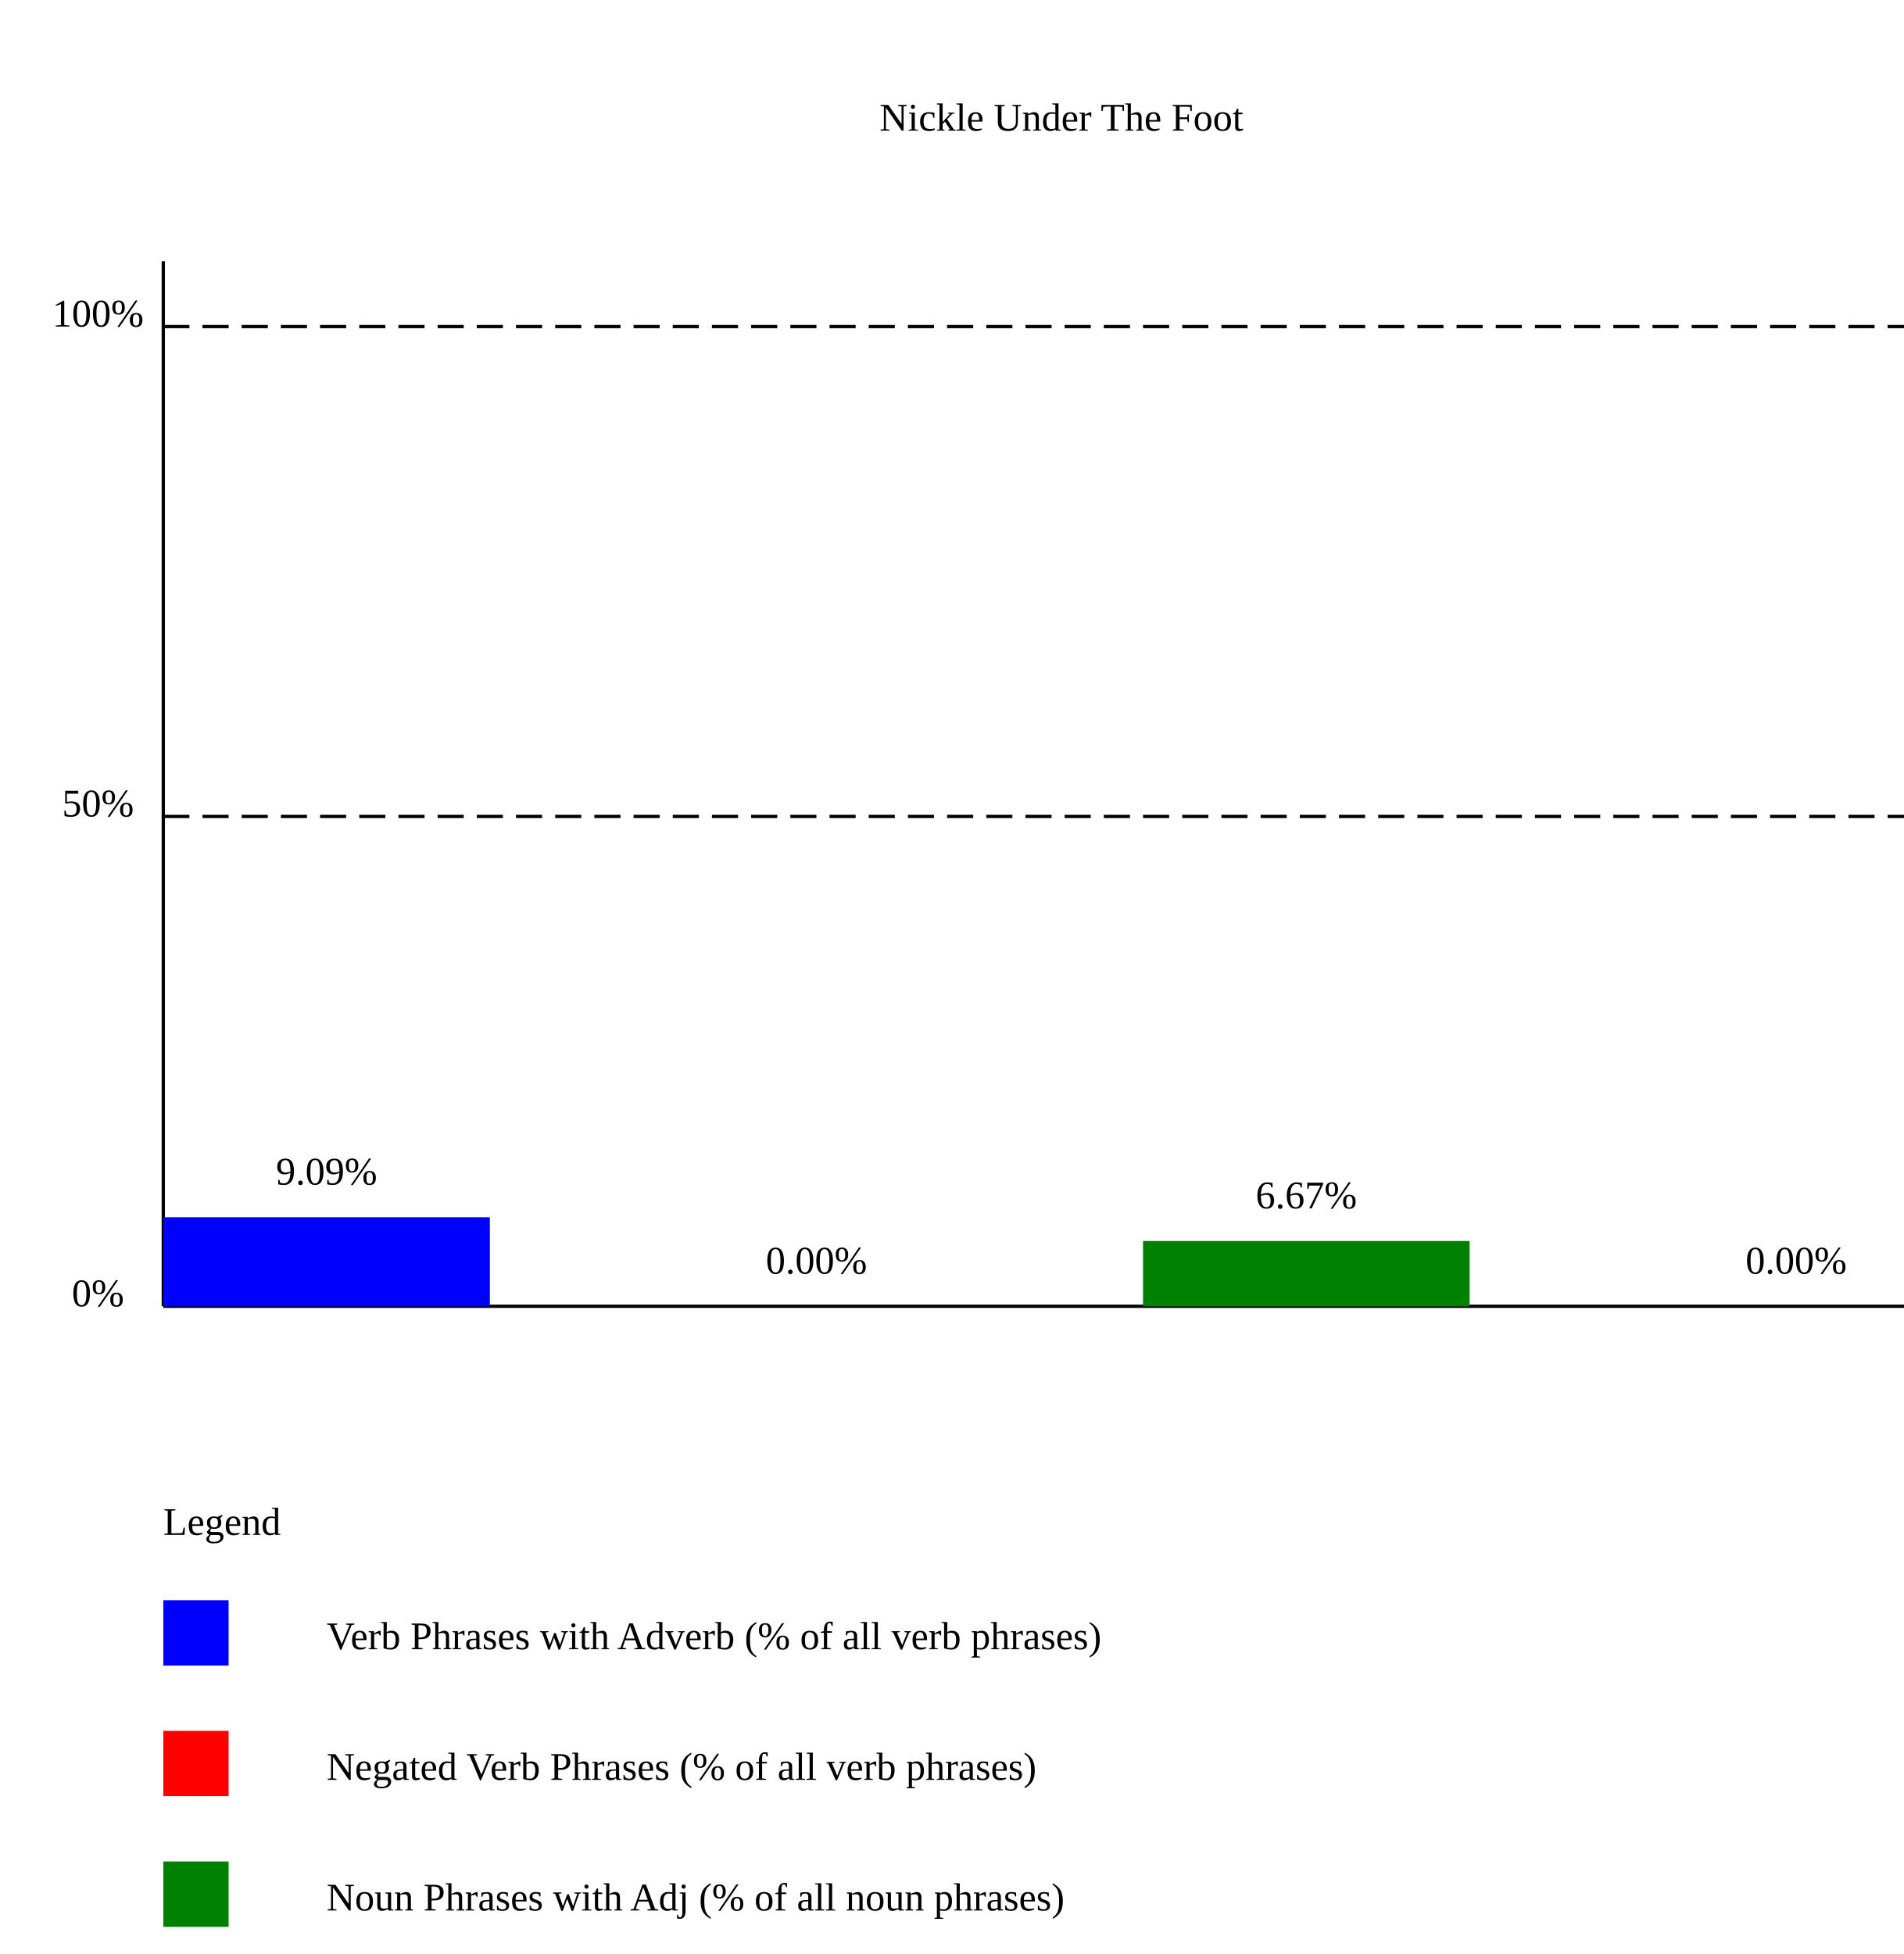
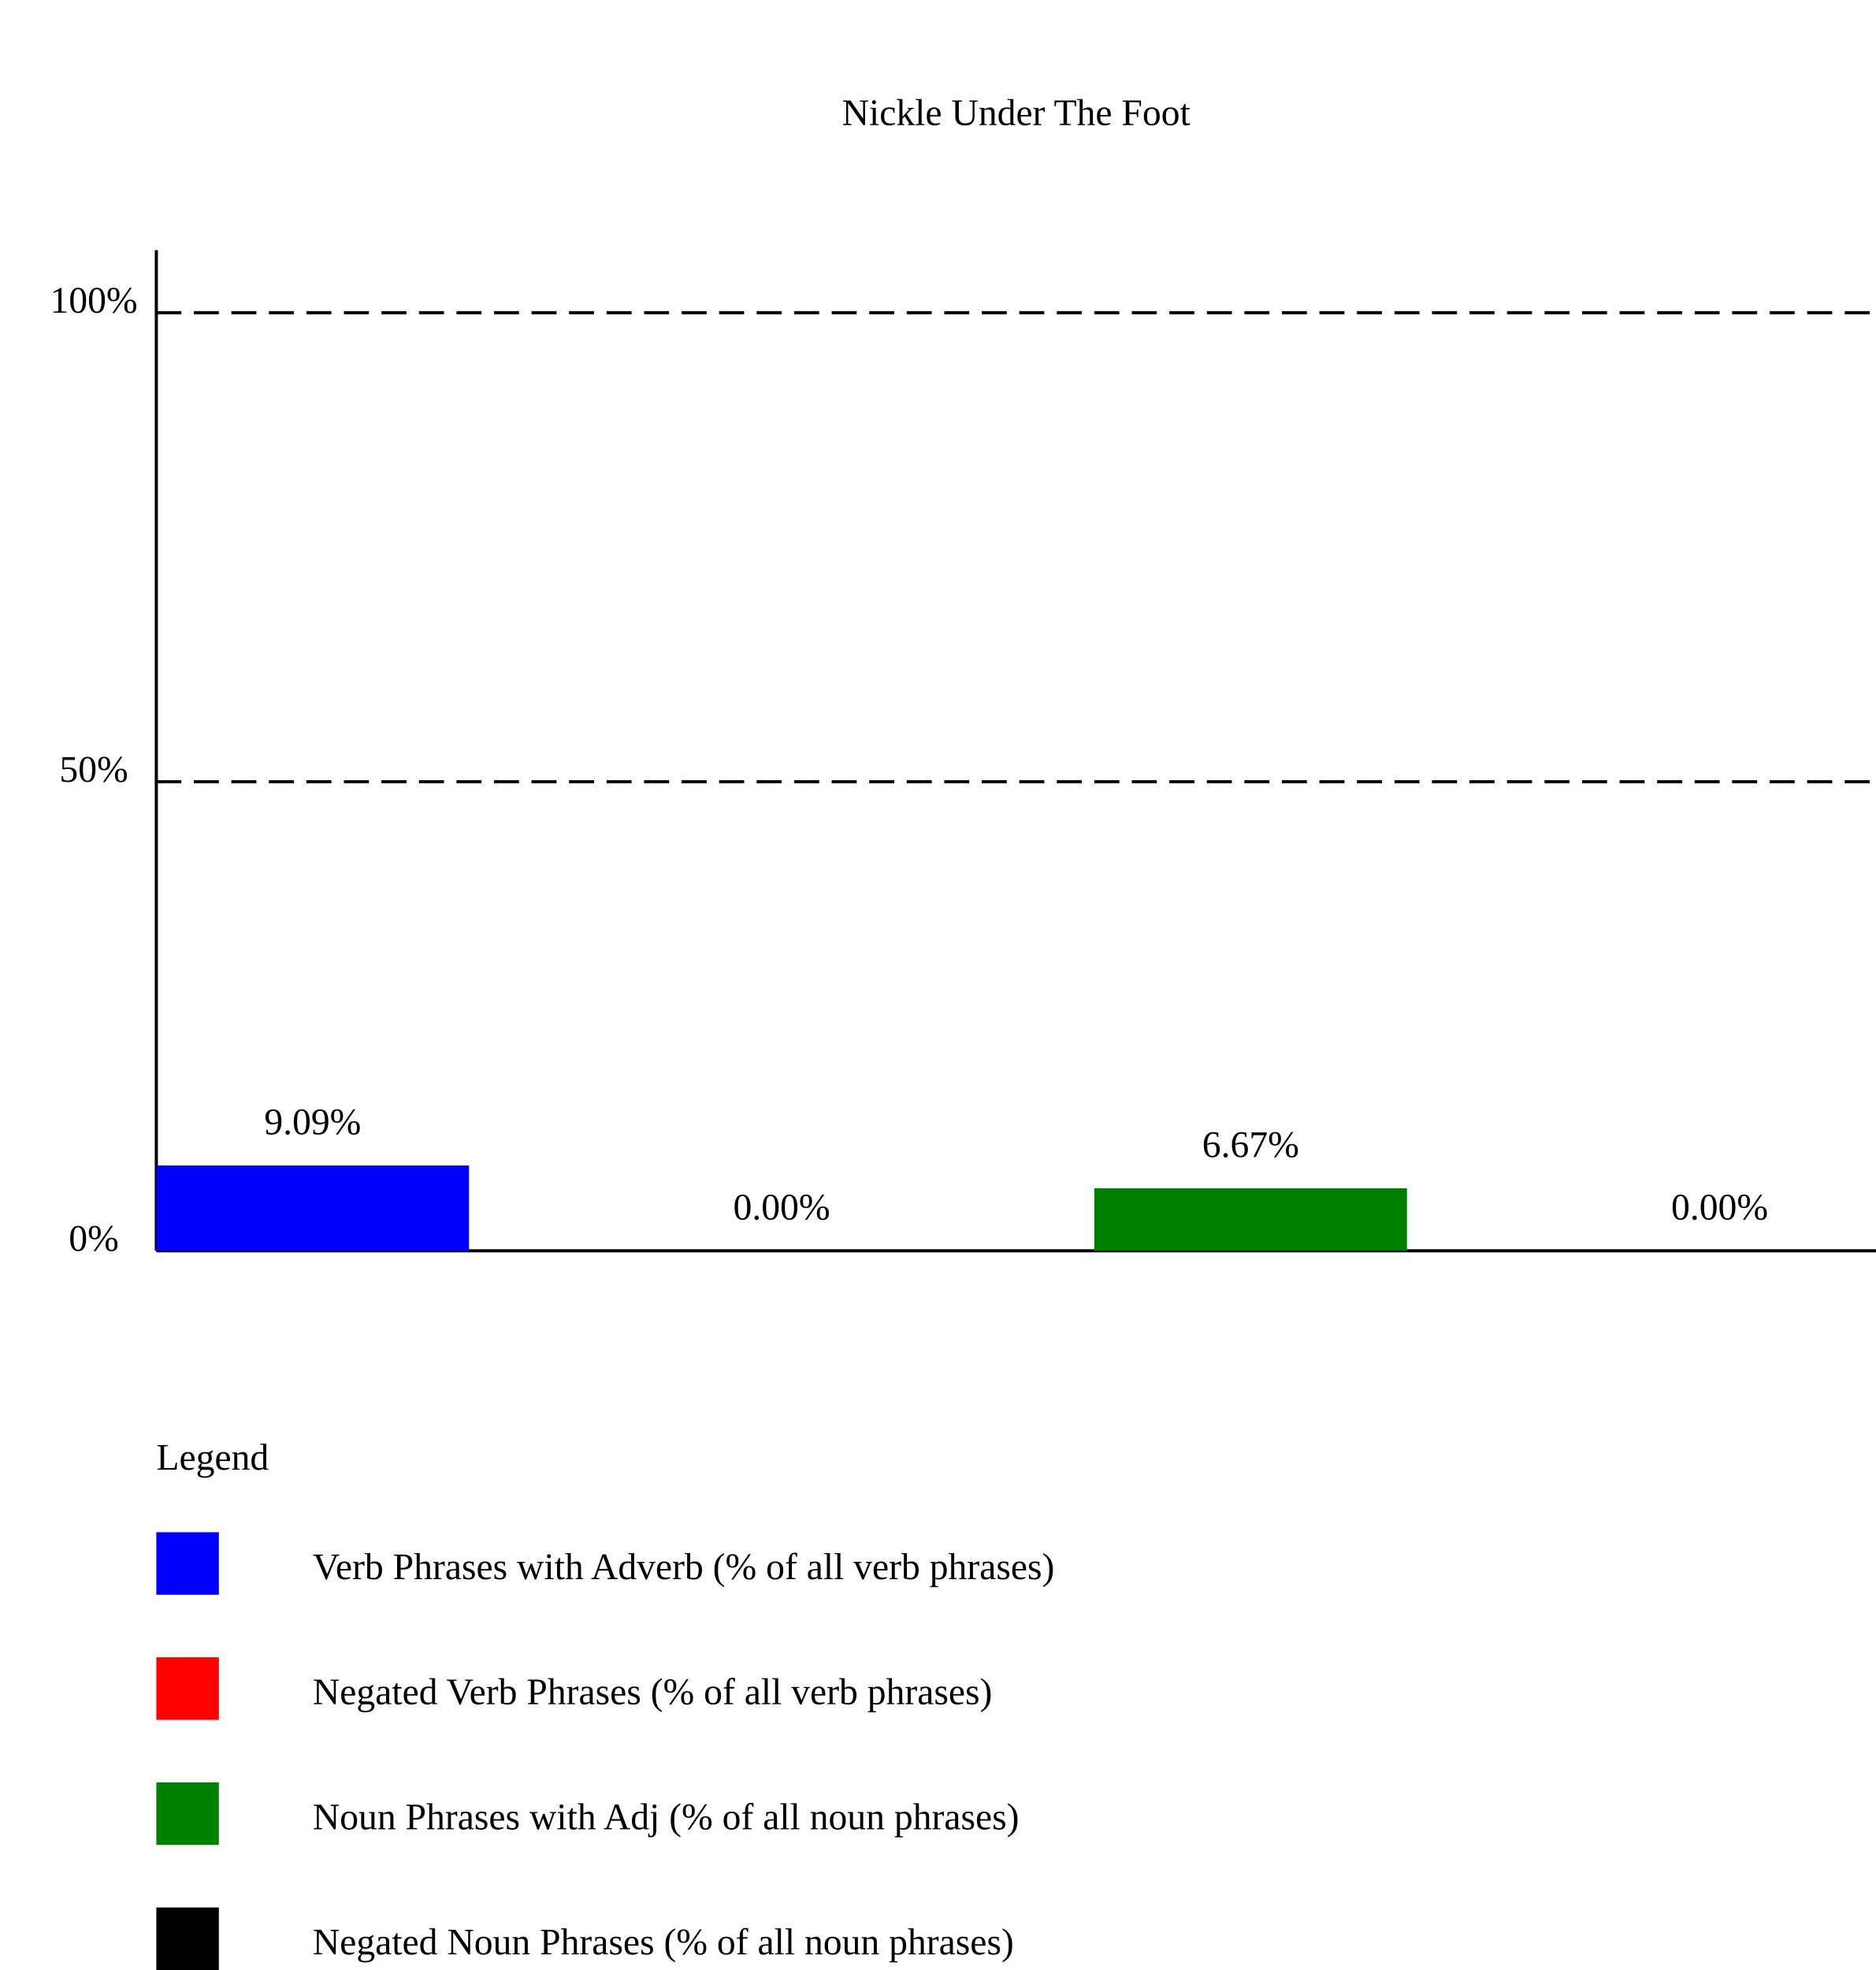
- <svg xmlns="http://www.w3.org/2000/svg" width="100%" height="100%">
+ <svg xmlns="http://www.w3.org/2000/svg" width="100%" height="100%" viewBox="0 0 600 630" preserveAspectRatio="xMidYMid">
  <text x="325" y="40" text-anchor="middle">Nickle Under The Foot</text>
  <line x1="50" y1="400" x2="600" y2="400" style="stroke:rgb(0,0,0);stroke-width:1" />
  <line x1="50" y1="400" x2="50" y2="80" style="stroke:rgb(0,0,0);stroke-width:1" />
  <text x="30" y="400" text-anchor="middle">0%</text>
  <text x="30" y="250" text-anchor="middle">50%</text>
  <text x="30" y="100" text-anchor="middle">100%</text>
  <line x1="50" y1="250" x2="600" y2="250" style="stroke:rgb(0,0,0);stroke-width:1" stroke-dasharray="8 4" />
  <line x1="50" y1="100" x2="600" y2="100" style="stroke:rgb(0,0,0);stroke-width:1" stroke-dasharray="8 4" />
  <rect x="50" y="372.727" width="100" height="27.273" style="fill:blue" />
  <rect x="200" y="400" width="100" height="0" style="fill:red" />
  <rect x="350" y="380" width="100" height="20" style="fill:green" />
  <rect x="500" y="400" width="100" height="0" style="fill:black" />
  <text x="100" y="362.727" text-anchor="middle">9.09%</text>
  <text x="250" y="390" text-anchor="middle">0.00%</text>
  <text x="400" y="370" text-anchor="middle">6.67%</text>
  <text x="550" y="390" text-anchor="middle">0.00%</text>
  <text x="50" y="470" text-anchor="left">Legend</text>
  <rect x="50" y="490" width="20" height="20" style="fill:blue" />
  <text x="100" y="505" text-anchor="left">Verb Phrases with Adverb (% of all verb phrases)</text>
  <rect x="50" y="530" width="20" height="20" style="fill:red" />
  <text x="100" y="545" text-anchor="left">Negated Verb Phrases (% of all verb phrases)</text>
  <rect x="50" y="570" width="20" height="20" style="fill:green" />
  <text x="100" y="585" text-anchor="left">Noun Phrases with Adj (% of all noun phrases)</text>
  <rect x="50" y="610" width="20" height="20" style="fill:black" />
  <text x="100" y="625" text-anchor="left">Negated Noun Phrases (% of all noun phrases)</text>
</svg>
